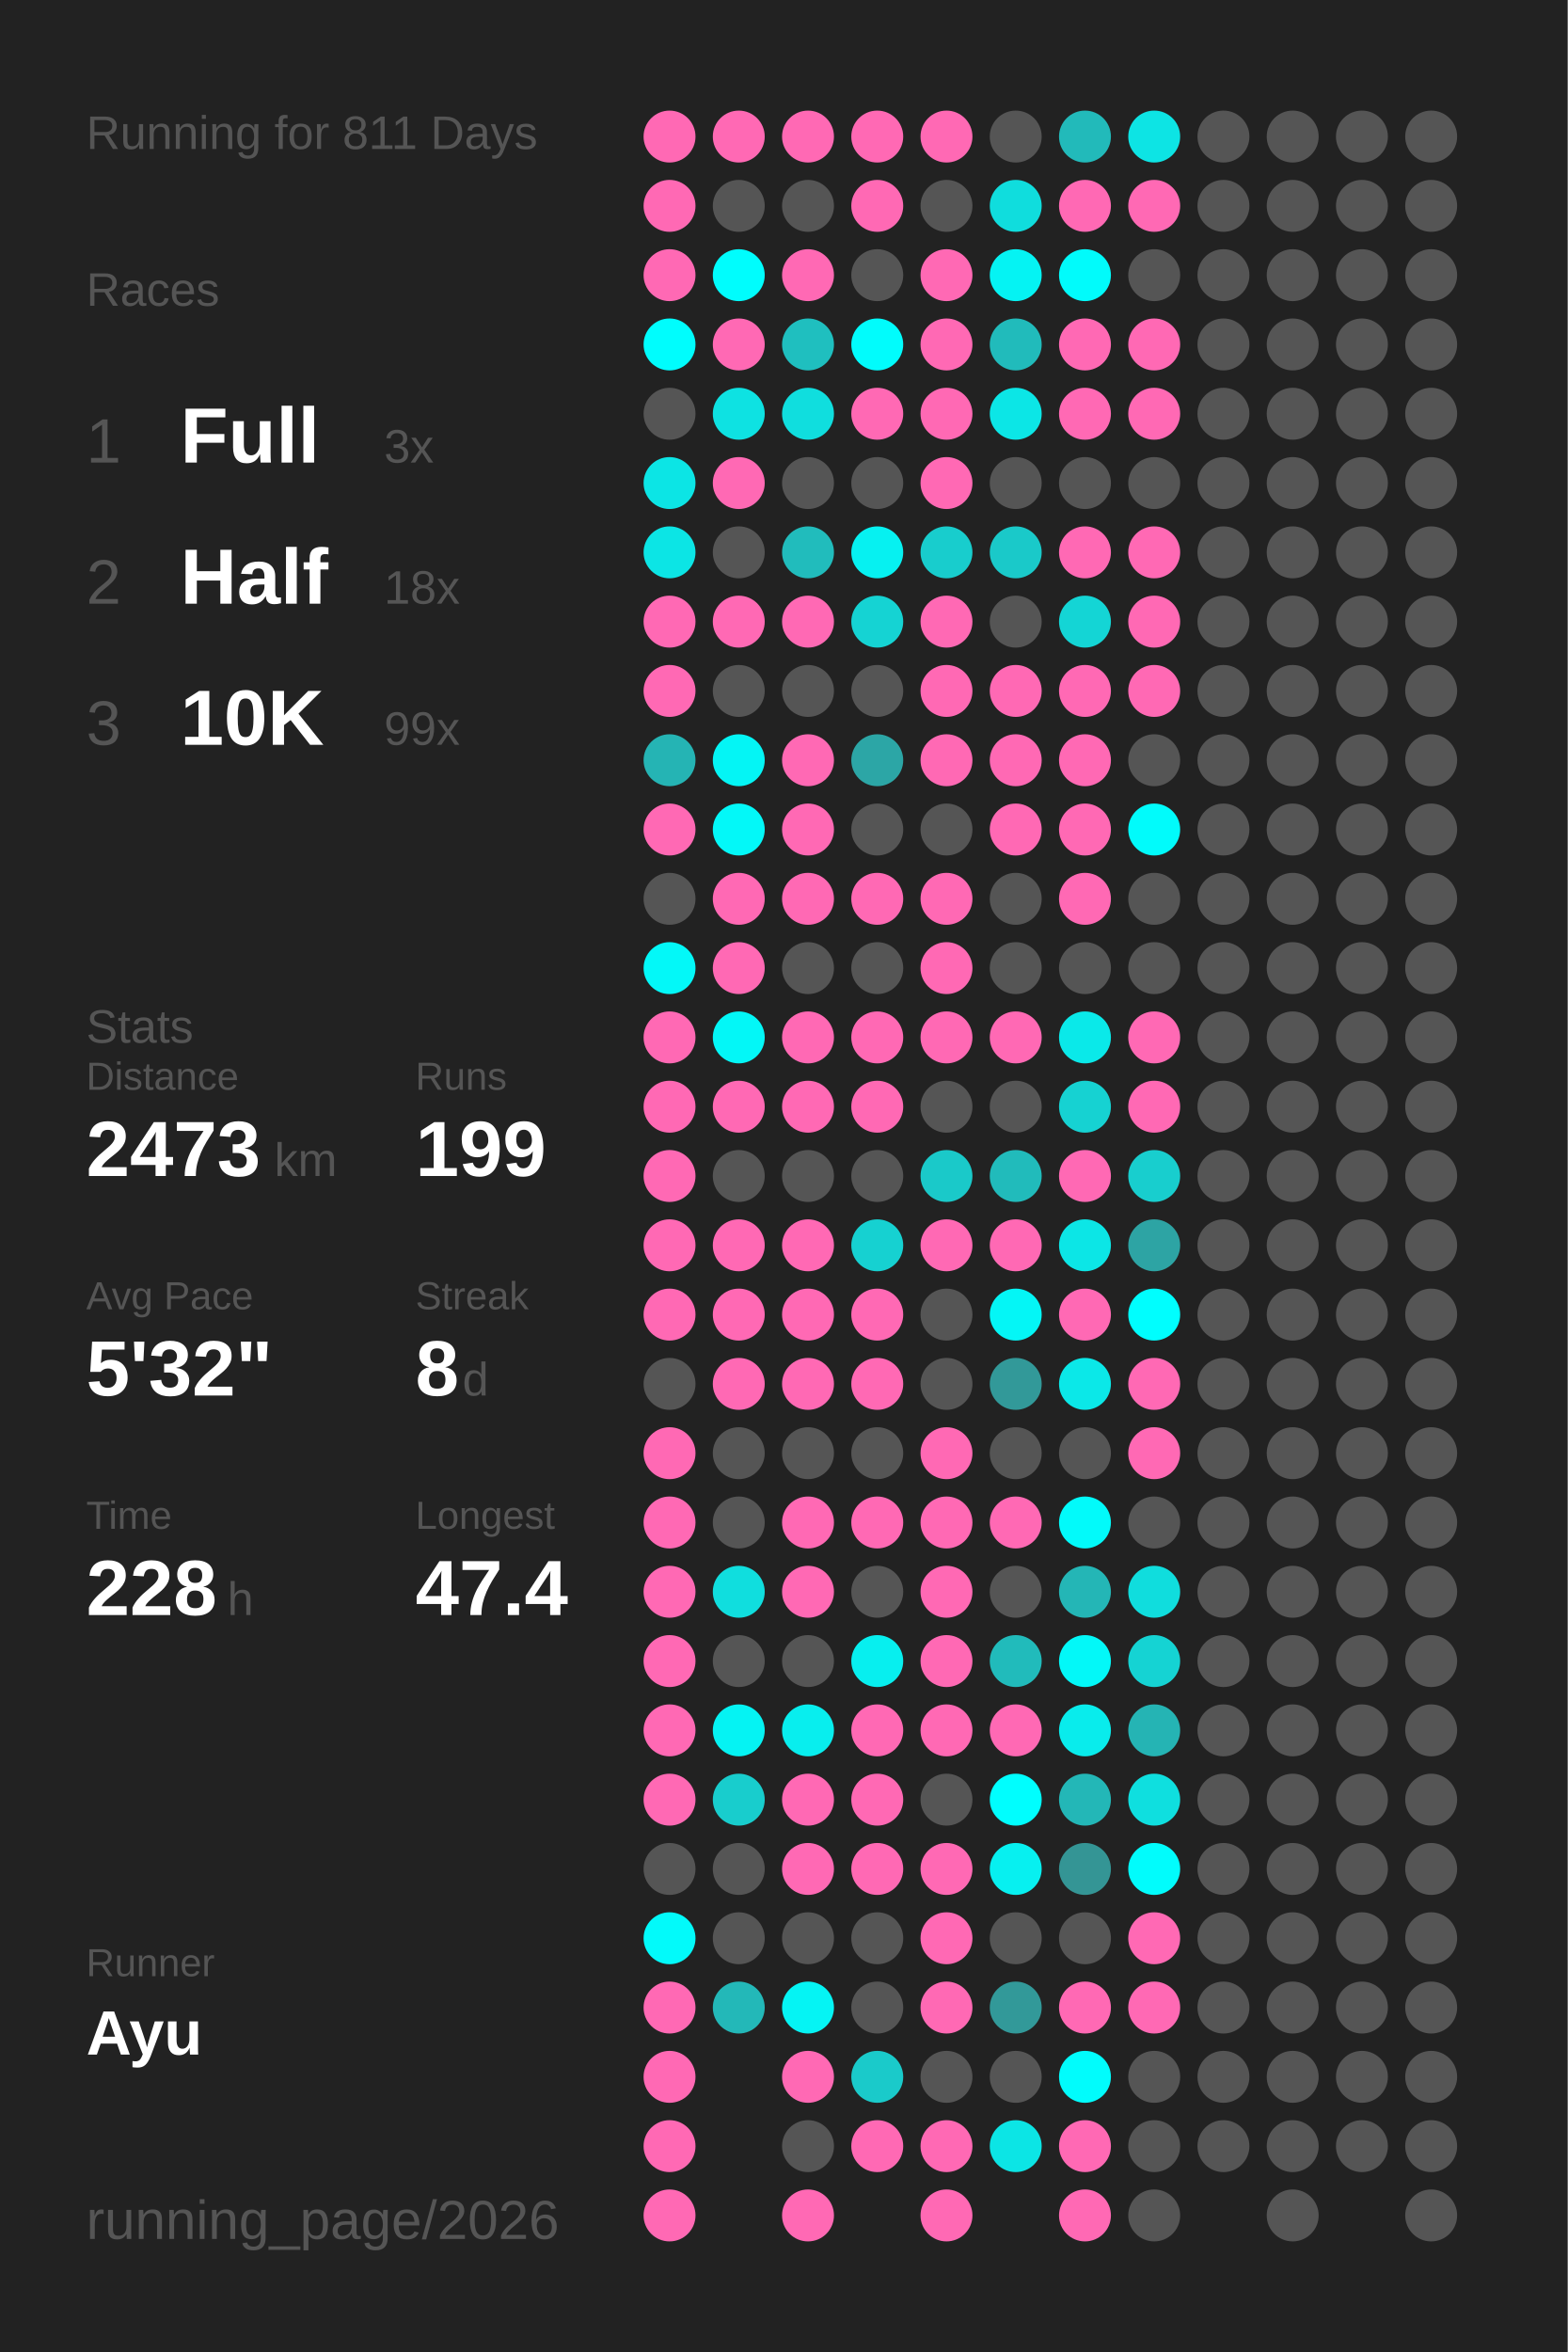
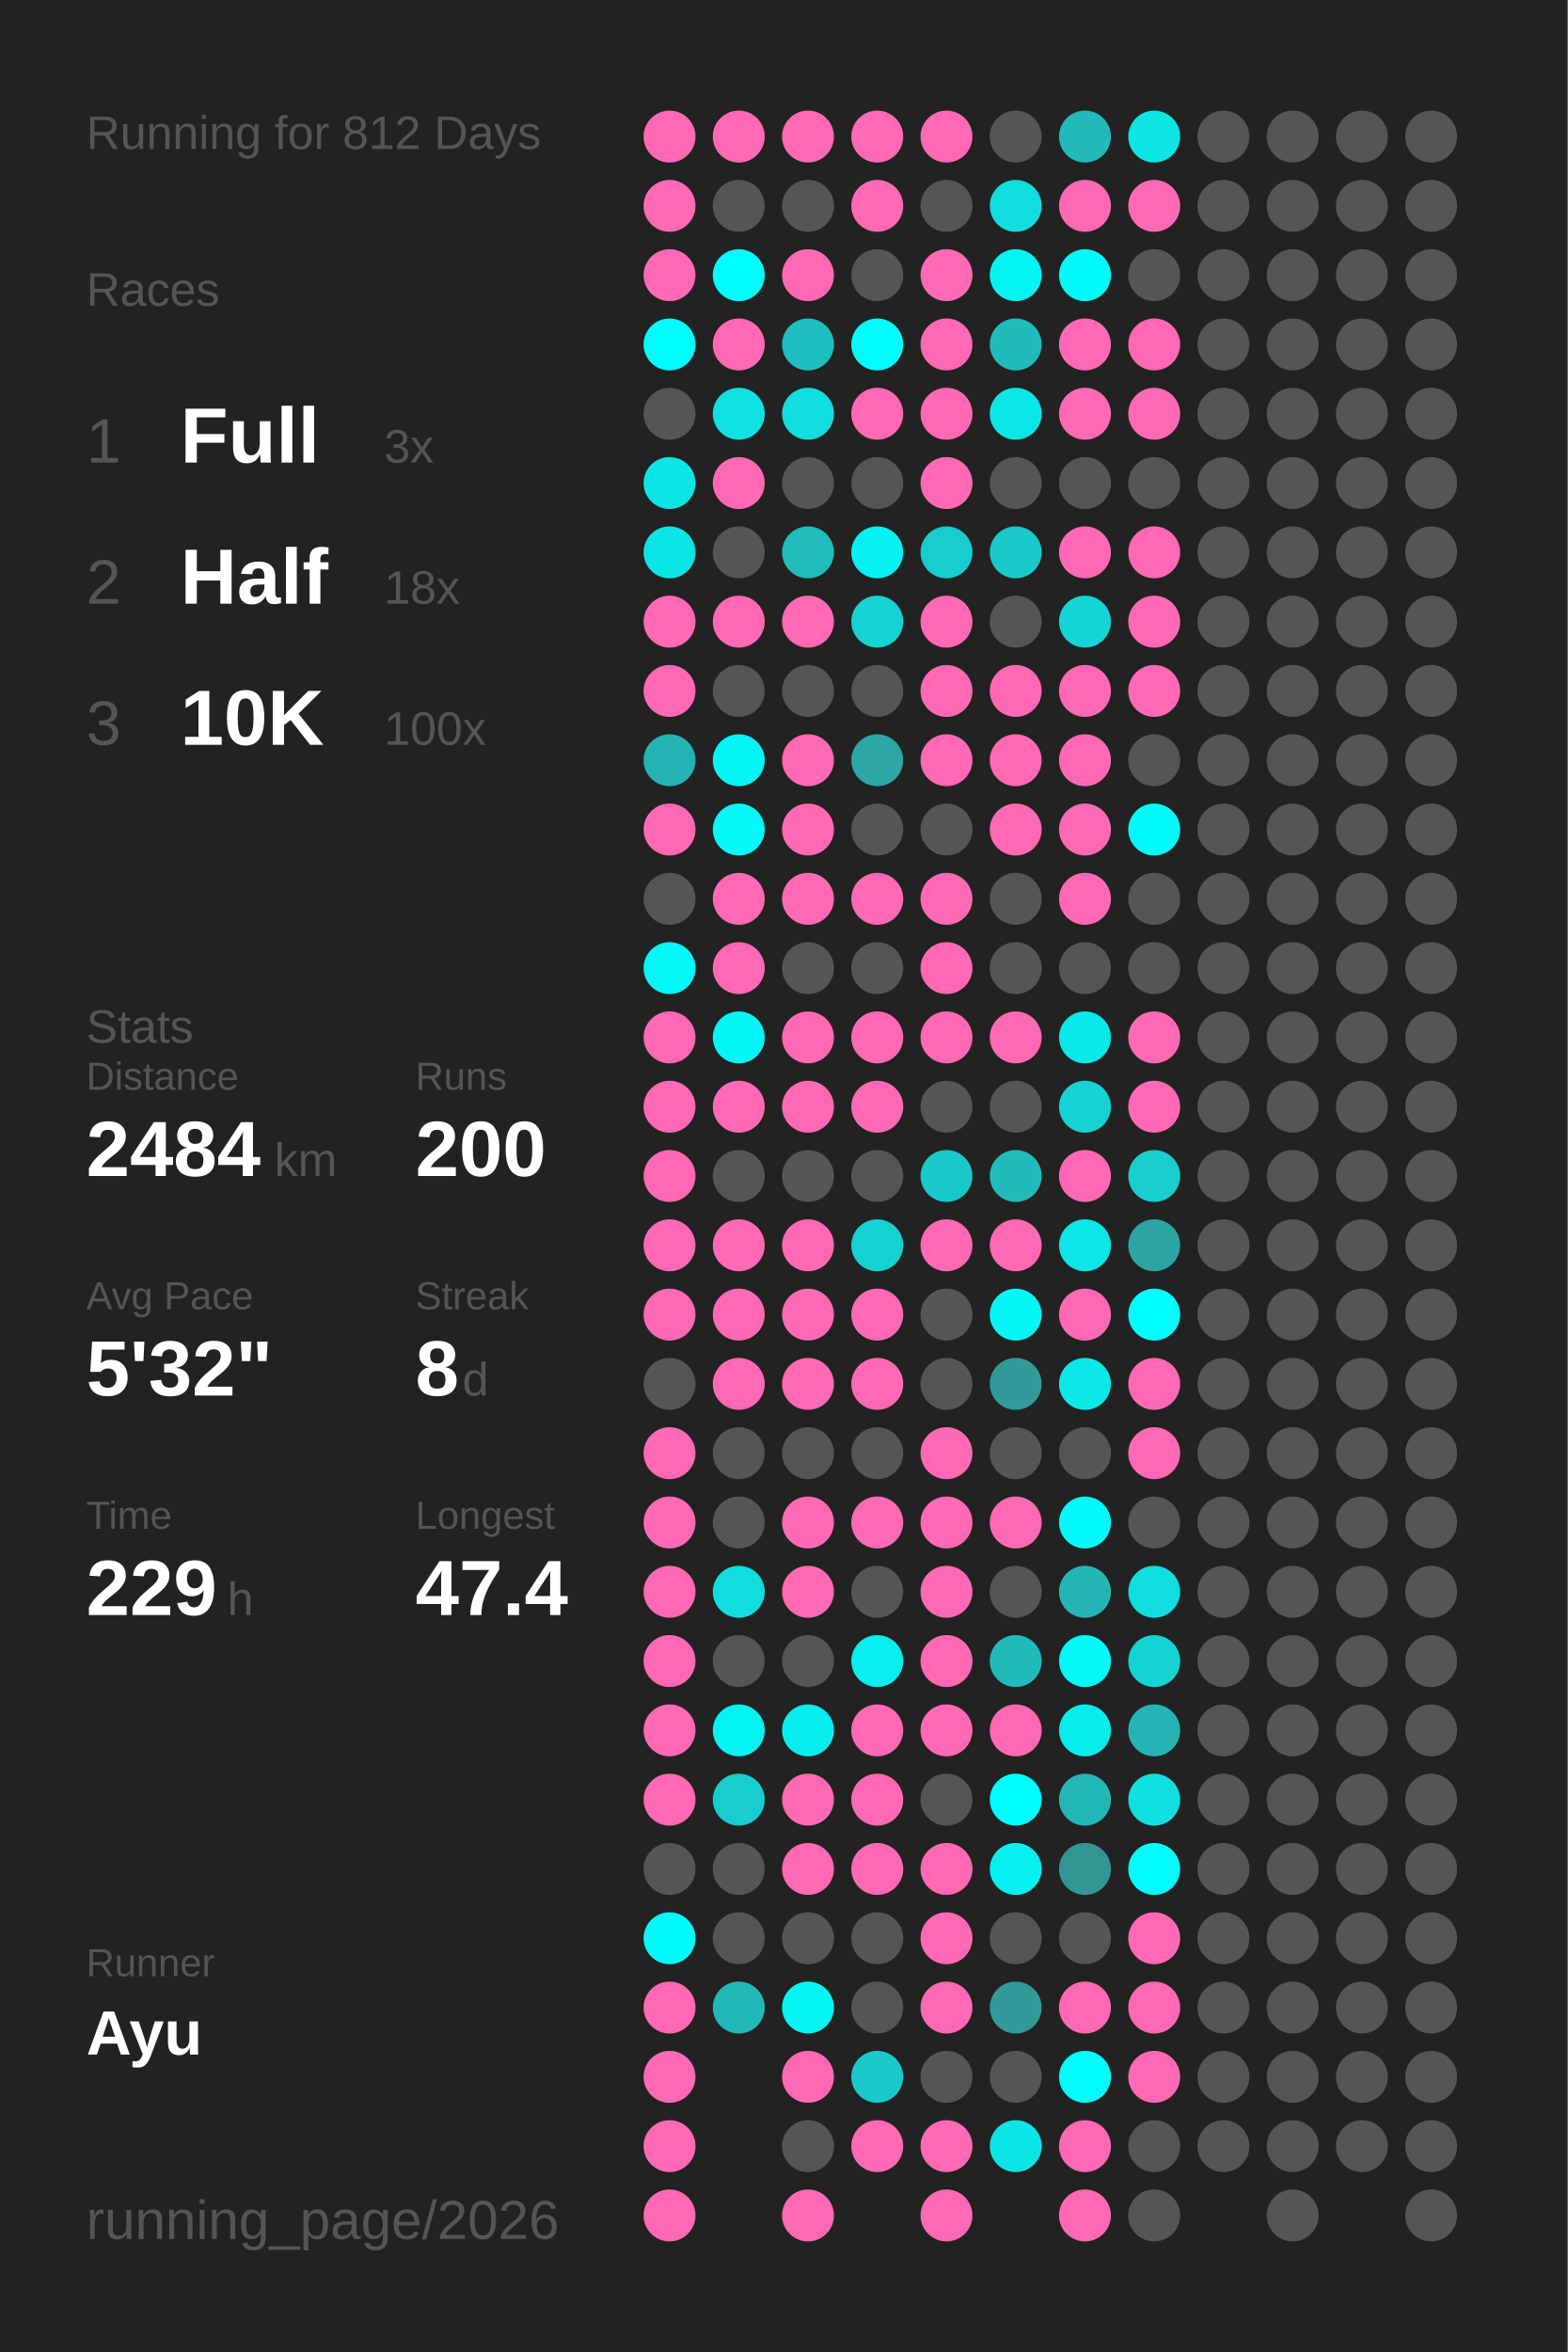
<svg xmlns="http://www.w3.org/2000/svg" baseProfile="full" height="300mm" version="1.1" viewBox="0,0,200,300" width="200mm">
  <defs />
  <rect fill="#222222" height="300" width="200" x="0" y="0" />
-   <text fill="#555555" style="font-size:6px; font-family:Arial;" x="11" y="19">Running for 811 Days</text>
+   <text fill="#555555" style="font-size:6px; font-family:Arial;" x="11" y="19">Running for 812 Days</text>
  <text fill="#555555" style="font-size:6px; font-family:Arial;" x="11" y="39">Races</text>
  <text fill="#555555" style="font-size:8px; font-family:Arial;" x="11" y="59">1</text>
  <text fill="#FFFFFF" style="font-size:10px; font-family:Arial; font-weight:bold;" x="23" y="59">Full</text>
  <text fill="#555555" style="font-size:6px; font-family:Arial;" x="49" y="59">3x</text>
  <text fill="#555555" style="font-size:8px; font-family:Arial;" x="11" y="77">2</text>
  <text fill="#FFFFFF" style="font-size:10px; font-family:Arial; font-weight:bold;" x="23" y="77">Half</text>
  <text fill="#555555" style="font-size:6px; font-family:Arial;" x="49" y="77">18x</text>
  <text fill="#555555" style="font-size:8px; font-family:Arial;" x="11" y="95">3</text>
  <text fill="#FFFFFF" style="font-size:10px; font-family:Arial; font-weight:bold;" x="23" y="95">10K</text>
-   <text fill="#555555" style="font-size:6px; font-family:Arial;" x="49" y="95">99x</text>
+   <text fill="#555555" style="font-size:6px; font-family:Arial;" x="49" y="95">100x</text>
  <text fill="#555555" style="font-size:6px; font-family:Arial;" x="11" y="133">Stats</text>
  <text fill="#555555" style="font-size:5px; font-family:Arial;" x="11" y="139">Distance</text>
-   <text fill="#FFFFFF" style="font-size:10px; font-family:Arial; font-weight:bold;" x="11" y="150">2473</text>
+   <text fill="#FFFFFF" style="font-size:10px; font-family:Arial; font-weight:bold;" x="11" y="150">2484</text>
  <text fill="#555555" style="font-size:6px; font-family:Arial;" x="35" y="150">km</text>
  <text fill="#555555" style="font-size:5px; font-family:Arial;" x="53" y="139">Runs</text>
-   <text fill="#FFFFFF" style="font-size:10px; font-family:Arial; font-weight:bold;" x="53" y="150">199</text>
+   <text fill="#FFFFFF" style="font-size:10px; font-family:Arial; font-weight:bold;" x="53" y="150">200</text>
  <text fill="#555555" style="font-size:5px; font-family:Arial;" x="11" y="167">Avg Pace</text>
  <text fill="#FFFFFF" style="font-size:10px; font-family:Arial; font-weight:bold;" x="11" y="178">5'32"</text>
  <text fill="#555555" style="font-size:5px; font-family:Arial;" x="53" y="167">Streak</text>
  <text fill="#FFFFFF" style="font-size:10px; font-family:Arial; font-weight:bold;" x="53" y="178">8</text>
  <text fill="#555555" style="font-size:6px; font-family:Arial;" x="59" y="178">d</text>
  <text fill="#555555" style="font-size:5px; font-family:Arial;" x="11" y="195">Time</text>
-   <text fill="#FFFFFF" style="font-size:10px; font-family:Arial; font-weight:bold;" x="11" y="206">228</text>
+   <text fill="#FFFFFF" style="font-size:10px; font-family:Arial; font-weight:bold;" x="11" y="206">229</text>
  <text fill="#555555" style="font-size:6px; font-family:Arial;" x="29" y="206">h</text>
  <text fill="#555555" style="font-size:5px; font-family:Arial;" x="53" y="195">Longest</text>
  <text fill="#FFFFFF" style="font-size:10px; font-family:Arial; font-weight:bold;" x="53" y="206">47.4</text>
  <text fill="#555555" style="font-size:5px; font-family:Arial;" x="11" y="252.065">Runner</text>
  <text fill="#FFFFFF" style="font-size:8px; font-family:Arial; font-weight:bold;" x="11" y="262.065">Ayu</text>
  <text fill="#555555" style="font-size:7px; font-family:Arial;" x="11" y="285.581">running_page/2026</text>
  <circle cx="85.417" cy="17.419" fill="#ff69b4" r="3.312" />
  <circle cx="85.417" cy="26.258" fill="#ff69b4" r="3.312" />
  <circle cx="85.417" cy="35.097" fill="#ff69b4" r="3.312" />
  <circle cx="85.417" cy="43.935" fill="#00fdfd" r="3.312" />
  <circle cx="85.417" cy="52.774" fill="#555555" r="3.312" />
  <circle cx="85.417" cy="61.613" fill="#0ce5e5" r="3.312" />
  <circle cx="85.417" cy="70.452" fill="#0ce5e5" r="3.312" />
  <circle cx="85.417" cy="79.29" fill="#ff69b4" r="3.312" />
  <circle cx="85.417" cy="88.129" fill="#ff69b4" r="3.312" />
  <circle cx="85.417" cy="96.968" fill="#25b4b4" r="3.312" />
  <circle cx="85.417" cy="105.806" fill="#ff69b4" r="3.312" />
  <circle cx="85.417" cy="114.645" fill="#555555" r="3.312" />
  <circle cx="85.417" cy="123.484" fill="#03f8f8" r="3.312" />
  <circle cx="85.417" cy="132.323" fill="#ff69b4" r="3.312" />
  <circle cx="85.417" cy="141.161" fill="#ff69b4" r="3.312" />
  <circle cx="85.417" cy="150" fill="#ff69b4" r="3.312" />
  <circle cx="85.417" cy="158.839" fill="#ff69b4" r="3.312" />
  <circle cx="85.417" cy="167.677" fill="#ff69b4" r="3.312" />
  <circle cx="85.417" cy="176.516" fill="#555555" r="3.312" />
  <circle cx="85.417" cy="185.355" fill="#ff69b4" r="3.312" />
  <circle cx="85.417" cy="194.194" fill="#ff69b4" r="3.312" />
  <circle cx="85.417" cy="203.032" fill="#ff69b4" r="3.312" />
  <circle cx="85.417" cy="211.871" fill="#ff69b4" r="3.312" />
  <circle cx="85.417" cy="220.71" fill="#ff69b4" r="3.312" />
  <circle cx="85.417" cy="229.548" fill="#ff69b4" r="3.312" />
  <circle cx="85.417" cy="238.387" fill="#555555" r="3.312" />
  <circle cx="85.417" cy="247.226" fill="#02fafa" r="3.312" />
  <circle cx="85.417" cy="256.065" fill="#ff69b4" r="3.312" />
  <circle cx="85.417" cy="264.903" fill="#ff69b4" r="3.312" />
  <circle cx="85.417" cy="273.742" fill="#ff69b4" r="3.312" />
  <circle cx="85.417" cy="282.581" fill="#ff69b4" r="3.312" />
  <circle cx="94.25" cy="17.419" fill="#ff69b4" r="3.312" />
  <circle cx="94.25" cy="26.258" fill="#555555" r="3.312" />
  <circle cx="94.25" cy="35.097" fill="#00fdfd" r="3.312" />
  <circle cx="94.25" cy="43.935" fill="#ff69b4" r="3.312" />
  <circle cx="94.25" cy="52.774" fill="#0ee2e2" r="3.312" />
  <circle cx="94.25" cy="61.613" fill="#ff69b4" r="3.312" />
  <circle cx="94.25" cy="70.452" fill="#555555" r="3.312" />
  <circle cx="94.25" cy="79.29" fill="#ff69b4" r="3.312" />
  <circle cx="94.25" cy="88.129" fill="#555555" r="3.312" />
  <circle cx="94.25" cy="96.968" fill="#04f5f5" r="3.312" />
  <circle cx="94.25" cy="105.806" fill="#03f8f8" r="3.312" />
  <circle cx="94.25" cy="114.645" fill="#ff69b4" r="3.312" />
  <circle cx="94.25" cy="123.484" fill="#ff69b4" r="3.312" />
  <circle cx="94.25" cy="132.323" fill="#03f7f7" r="3.312" />
  <circle cx="94.25" cy="141.161" fill="#ff69b4" r="3.312" />
  <circle cx="94.25" cy="150" fill="#555555" r="3.312" />
  <circle cx="94.25" cy="158.839" fill="#ff69b4" r="3.312" />
  <circle cx="94.25" cy="167.677" fill="#ff69b4" r="3.312" />
  <circle cx="94.25" cy="176.516" fill="#ff69b4" r="3.312" />
  <circle cx="94.25" cy="185.355" fill="#555555" r="3.312" />
  <circle cx="94.25" cy="194.194" fill="#555555" r="3.312" />
  <circle cx="94.25" cy="203.032" fill="#10dede" r="3.312" />
  <circle cx="94.25" cy="211.871" fill="#555555" r="3.312" />
  <circle cx="94.25" cy="220.71" fill="#05f3f3" r="3.312" />
  <circle cx="94.25" cy="229.548" fill="#18cdcd" r="3.312" />
  <circle cx="94.25" cy="238.387" fill="#555555" r="3.312" />
  <circle cx="94.25" cy="247.226" fill="#555555" r="3.312" />
  <circle cx="94.25" cy="256.065" fill="#23b8b8" r="3.312" />
  <circle cx="103.083" cy="17.419" fill="#ff69b4" r="3.312" />
  <circle cx="103.083" cy="26.258" fill="#555555" r="3.312" />
  <circle cx="103.083" cy="35.097" fill="#ff69b4" r="3.312" />
  <circle cx="103.083" cy="43.935" fill="#1fbfbf" r="3.312" />
  <circle cx="103.083" cy="52.774" fill="#10dede" r="3.312" />
  <circle cx="103.083" cy="61.613" fill="#555555" r="3.312" />
  <circle cx="103.083" cy="70.452" fill="#21bcbc" r="3.312" />
  <circle cx="103.083" cy="79.29" fill="#ff69b4" r="3.312" />
  <circle cx="103.083" cy="88.129" fill="#555555" r="3.312" />
  <circle cx="103.083" cy="96.968" fill="#ff69b4" r="3.312" />
  <circle cx="103.083" cy="105.806" fill="#ff69b4" r="3.312" />
  <circle cx="103.083" cy="114.645" fill="#ff69b4" r="3.312" />
  <circle cx="103.083" cy="123.484" fill="#555555" r="3.312" />
  <circle cx="103.083" cy="132.323" fill="#ff69b4" r="3.312" />
  <circle cx="103.083" cy="141.161" fill="#ff69b4" r="3.312" />
  <circle cx="103.083" cy="150" fill="#555555" r="3.312" />
  <circle cx="103.083" cy="158.839" fill="#ff69b4" r="3.312" />
  <circle cx="103.083" cy="167.677" fill="#ff69b4" r="3.312" />
  <circle cx="103.083" cy="176.516" fill="#ff69b4" r="3.312" />
  <circle cx="103.083" cy="185.355" fill="#555555" r="3.312" />
  <circle cx="103.083" cy="194.194" fill="#ff69b4" r="3.312" />
  <circle cx="103.083" cy="203.032" fill="#ff69b4" r="3.312" />
  <circle cx="103.083" cy="211.871" fill="#555555" r="3.312" />
  <circle cx="103.083" cy="220.71" fill="#08eeee" r="3.312" />
  <circle cx="103.083" cy="229.548" fill="#ff69b4" r="3.312" />
  <circle cx="103.083" cy="238.387" fill="#ff69b4" r="3.312" />
  <circle cx="103.083" cy="247.226" fill="#555555" r="3.312" />
  <circle cx="103.083" cy="256.065" fill="#05f4f4" r="3.312" />
  <circle cx="103.083" cy="264.903" fill="#ff69b4" r="3.312" />
  <circle cx="103.083" cy="273.742" fill="#555555" r="3.312" />
  <circle cx="103.083" cy="282.581" fill="#ff69b4" r="3.312" />
  <circle cx="111.917" cy="17.419" fill="#ff69b4" r="3.312" />
  <circle cx="111.917" cy="26.258" fill="#ff69b4" r="3.312" />
  <circle cx="111.917" cy="35.097" fill="#555555" r="3.312" />
  <circle cx="111.917" cy="43.935" fill="#01fcfc" r="3.312" />
  <circle cx="111.917" cy="52.774" fill="#ff69b4" r="3.312" />
  <circle cx="111.917" cy="61.613" fill="#555555" r="3.312" />
  <circle cx="111.917" cy="70.452" fill="#06f1f1" r="3.312" />
  <circle cx="111.917" cy="79.29" fill="#15d3d3" r="3.312" />
  <circle cx="111.917" cy="88.129" fill="#555555" r="3.312" />
  <circle cx="111.917" cy="96.968" fill="#2ca6a6" r="3.312" />
  <circle cx="111.917" cy="105.806" fill="#555555" r="3.312" />
  <circle cx="111.917" cy="114.645" fill="#ff69b4" r="3.312" />
  <circle cx="111.917" cy="123.484" fill="#555555" r="3.312" />
  <circle cx="111.917" cy="132.323" fill="#ff69b4" r="3.312" />
  <circle cx="111.917" cy="141.161" fill="#ff69b4" r="3.312" />
  <circle cx="111.917" cy="150" fill="#555555" r="3.312" />
  <circle cx="111.917" cy="158.839" fill="#16d1d1" r="3.312" />
  <circle cx="111.917" cy="167.677" fill="#ff69b4" r="3.312" />
  <circle cx="111.917" cy="176.516" fill="#ff69b4" r="3.312" />
  <circle cx="111.917" cy="185.355" fill="#555555" r="3.312" />
  <circle cx="111.917" cy="194.194" fill="#ff69b4" r="3.312" />
  <circle cx="111.917" cy="203.032" fill="#555555" r="3.312" />
  <circle cx="111.917" cy="211.871" fill="#07efef" r="3.312" />
  <circle cx="111.917" cy="220.71" fill="#ff69b4" r="3.312" />
  <circle cx="111.917" cy="229.548" fill="#ff69b4" r="3.312" />
  <circle cx="111.917" cy="238.387" fill="#ff69b4" r="3.312" />
  <circle cx="111.917" cy="247.226" fill="#555555" r="3.312" />
  <circle cx="111.917" cy="256.065" fill="#555555" r="3.312" />
  <circle cx="111.917" cy="264.903" fill="#1acaca" r="3.312" />
  <circle cx="111.917" cy="273.742" fill="#ff69b4" r="3.312" />
  <circle cx="120.75" cy="17.419" fill="#ff69b4" r="3.312" />
  <circle cx="120.75" cy="26.258" fill="#555555" r="3.312" />
  <circle cx="120.75" cy="35.097" fill="#ff69b4" r="3.312" />
  <circle cx="120.75" cy="43.935" fill="#ff69b4" r="3.312" />
  <circle cx="120.75" cy="52.774" fill="#ff69b4" r="3.312" />
  <circle cx="120.75" cy="61.613" fill="#ff69b4" r="3.312" />
  <circle cx="120.75" cy="70.452" fill="#18cdcd" r="3.312" />
  <circle cx="120.75" cy="79.29" fill="#ff69b4" r="3.312" />
  <circle cx="120.75" cy="88.129" fill="#ff69b4" r="3.312" />
  <circle cx="120.75" cy="96.968" fill="#ff69b4" r="3.312" />
  <circle cx="120.75" cy="105.806" fill="#555555" r="3.312" />
  <circle cx="120.75" cy="114.645" fill="#ff69b4" r="3.312" />
  <circle cx="120.75" cy="123.484" fill="#ff69b4" r="3.312" />
  <circle cx="120.75" cy="132.323" fill="#ff69b4" r="3.312" />
  <circle cx="120.75" cy="141.161" fill="#555555" r="3.312" />
  <circle cx="120.75" cy="150" fill="#1ac9c9" r="3.312" />
  <circle cx="120.75" cy="158.839" fill="#ff69b4" r="3.312" />
  <circle cx="120.75" cy="167.677" fill="#555555" r="3.312" />
  <circle cx="120.75" cy="176.516" fill="#555555" r="3.312" />
  <circle cx="120.75" cy="185.355" fill="#ff69b4" r="3.312" />
  <circle cx="120.75" cy="194.194" fill="#ff69b4" r="3.312" />
  <circle cx="120.75" cy="203.032" fill="#ff69b4" r="3.312" />
  <circle cx="120.75" cy="211.871" fill="#ff69b4" r="3.312" />
  <circle cx="120.75" cy="220.71" fill="#ff69b4" r="3.312" />
  <circle cx="120.75" cy="229.548" fill="#555555" r="3.312" />
  <circle cx="120.75" cy="238.387" fill="#ff69b4" r="3.312" />
  <circle cx="120.75" cy="247.226" fill="#ff69b4" r="3.312" />
  <circle cx="120.75" cy="256.065" fill="#ff69b4" r="3.312" />
  <circle cx="120.75" cy="264.903" fill="#555555" r="3.312" />
  <circle cx="120.75" cy="273.742" fill="#ff69b4" r="3.312" />
  <circle cx="120.75" cy="282.581" fill="#ff69b4" r="3.312" />
  <circle cx="129.583" cy="17.419" fill="#555555" r="3.312" />
  <circle cx="129.583" cy="26.258" fill="#10dddd" r="3.312" />
  <circle cx="129.583" cy="35.097" fill="#05f3f3" r="3.312" />
  <circle cx="129.583" cy="43.935" fill="#21bbbb" r="3.312" />
  <circle cx="129.583" cy="52.774" fill="#0ce6e6" r="3.312" />
  <circle cx="129.583" cy="61.613" fill="#555555" r="3.312" />
  <circle cx="129.583" cy="70.452" fill="#1ac9c9" r="3.312" />
  <circle cx="129.583" cy="79.29" fill="#555555" r="3.312" />
  <circle cx="129.583" cy="88.129" fill="#ff69b4" r="3.312" />
  <circle cx="129.583" cy="96.968" fill="#ff69b4" r="3.312" />
  <circle cx="129.583" cy="105.806" fill="#ff69b4" r="3.312" />
  <circle cx="129.583" cy="114.645" fill="#555555" r="3.312" />
  <circle cx="129.583" cy="123.484" fill="#555555" r="3.312" />
  <circle cx="129.583" cy="132.323" fill="#ff69b4" r="3.312" />
  <circle cx="129.583" cy="141.161" fill="#555555" r="3.312" />
  <circle cx="129.583" cy="150" fill="#21bbbb" r="3.312" />
  <circle cx="129.583" cy="158.839" fill="#ff69b4" r="3.312" />
  <circle cx="129.583" cy="167.677" fill="#04f6f6" r="3.312" />
  <circle cx="129.583" cy="176.516" fill="#329999" r="3.312" />
  <circle cx="129.583" cy="185.355" fill="#555555" r="3.312" />
  <circle cx="129.583" cy="194.194" fill="#ff69b4" r="3.312" />
  <circle cx="129.583" cy="203.032" fill="#555555" r="3.312" />
  <circle cx="129.583" cy="211.871" fill="#21bbbb" r="3.312" />
  <circle cx="129.583" cy="220.71" fill="#ff69b4" r="3.312" />
  <circle cx="129.583" cy="229.548" fill="#00fefe" r="3.312" />
  <circle cx="129.583" cy="238.387" fill="#07f0f0" r="3.312" />
  <circle cx="129.583" cy="247.226" fill="#555555" r="3.312" />
  <circle cx="129.583" cy="256.065" fill="#329999" r="3.312" />
  <circle cx="129.583" cy="264.903" fill="#555555" r="3.312" />
  <circle cx="129.583" cy="273.742" fill="#0ce5e5" r="3.312" />
  <circle cx="138.417" cy="17.419" fill="#22baba" r="3.312" />
  <circle cx="138.417" cy="26.258" fill="#ff69b4" r="3.312" />
  <circle cx="138.417" cy="35.097" fill="#01fbfb" r="3.312" />
  <circle cx="138.417" cy="43.935" fill="#ff69b4" r="3.312" />
  <circle cx="138.417" cy="52.774" fill="#ff69b4" r="3.312" />
  <circle cx="138.417" cy="61.613" fill="#555555" r="3.312" />
  <circle cx="138.417" cy="70.452" fill="#ff69b4" r="3.312" />
  <circle cx="138.417" cy="79.29" fill="#14d5d5" r="3.312" />
  <circle cx="138.417" cy="88.129" fill="#ff69b4" r="3.312" />
  <circle cx="138.417" cy="96.968" fill="#ff69b4" r="3.312" />
  <circle cx="138.417" cy="105.806" fill="#ff69b4" r="3.312" />
  <circle cx="138.417" cy="114.645" fill="#ff69b4" r="3.312" />
  <circle cx="138.417" cy="123.484" fill="#555555" r="3.312" />
  <circle cx="138.417" cy="132.323" fill="#0ae9e9" r="3.312" />
  <circle cx="138.417" cy="141.161" fill="#16d2d2" r="3.312" />
  <circle cx="138.417" cy="150" fill="#ff69b4" r="3.312" />
  <circle cx="138.417" cy="158.839" fill="#0ce6e6" r="3.312" />
  <circle cx="138.417" cy="167.677" fill="#ff69b4" r="3.312" />
  <circle cx="138.417" cy="176.516" fill="#0be8e8" r="3.312" />
  <circle cx="138.417" cy="185.355" fill="#555555" r="3.312" />
  <circle cx="138.417" cy="194.194" fill="#02fafa" r="3.312" />
  <circle cx="138.417" cy="203.032" fill="#24b6b6" r="3.312" />
  <circle cx="138.417" cy="211.871" fill="#03f8f8" r="3.312" />
  <circle cx="138.417" cy="220.71" fill="#09ecec" r="3.312" />
  <circle cx="138.417" cy="229.548" fill="#23b7b7" r="3.312" />
  <circle cx="138.417" cy="238.387" fill="#349595" r="3.312" />
  <circle cx="138.417" cy="247.226" fill="#555555" r="3.312" />
  <circle cx="138.417" cy="256.065" fill="#ff69b4" r="3.312" />
  <circle cx="138.417" cy="264.903" fill="#01fcfc" r="3.312" />
  <circle cx="138.417" cy="273.742" fill="#ff69b4" r="3.312" />
  <circle cx="138.417" cy="282.581" fill="#ff69b4" r="3.312" />
  <circle cx="147.25" cy="17.419" fill="#0de4e4" r="3.312" />
  <circle cx="147.25" cy="26.258" fill="#ff69b4" r="3.312" />
  <circle cx="147.25" cy="35.097" fill="#555555" r="3.312" />
  <circle cx="147.25" cy="43.935" fill="#ff69b4" r="3.312" />
  <circle cx="147.25" cy="52.774" fill="#ff69b4" r="3.312" />
  <circle cx="147.25" cy="61.613" fill="#555555" r="3.312" />
  <circle cx="147.25" cy="70.452" fill="#ff69b4" r="3.312" />
  <circle cx="147.25" cy="79.29" fill="#ff69b4" r="3.312" />
  <circle cx="147.25" cy="88.129" fill="#ff69b4" r="3.312" />
  <circle cx="147.25" cy="96.968" fill="#555555" r="3.312" />
  <circle cx="147.25" cy="105.806" fill="#01fbfb" r="3.312" />
  <circle cx="147.25" cy="114.645" fill="#555555" r="3.312" />
  <circle cx="147.25" cy="123.484" fill="#555555" r="3.312" />
  <circle cx="147.25" cy="132.323" fill="#ff69b4" r="3.312" />
  <circle cx="147.25" cy="141.161" fill="#ff69b4" r="3.312" />
  <circle cx="147.25" cy="150" fill="#18cece" r="3.312" />
  <circle cx="147.25" cy="158.839" fill="#2da4a4" r="3.312" />
  <circle cx="147.25" cy="167.677" fill="#00fefe" r="3.312" />
  <circle cx="147.25" cy="176.516" fill="#ff69b4" r="3.312" />
  <circle cx="147.25" cy="185.355" fill="#ff69b4" r="3.312" />
  <circle cx="147.25" cy="194.194" fill="#555555" r="3.312" />
  <circle cx="147.25" cy="203.032" fill="#10dddd" r="3.312" />
  <circle cx="147.25" cy="211.871" fill="#15d3d3" r="3.312" />
  <circle cx="147.25" cy="220.71" fill="#25b4b4" r="3.312" />
  <circle cx="147.25" cy="229.548" fill="#0fdfdf" r="3.312" />
  <circle cx="147.25" cy="238.387" fill="#01fcfc" r="3.312" />
  <circle cx="147.25" cy="247.226" fill="#ff69b4" r="3.312" />
  <circle cx="147.25" cy="256.065" fill="#ff69b4" r="3.312" />
-   <circle cx="147.25" cy="264.903" fill="#555555" r="3.312" />
+   <circle cx="147.25" cy="264.903" fill="#ff69b4" r="3.312" />
  <circle cx="147.25" cy="273.742" fill="#555555" r="3.312" />
  <circle cx="147.25" cy="282.581" fill="#555555" r="3.312" />
  <circle cx="156.083" cy="17.419" fill="#555555" r="3.312" />
  <circle cx="156.083" cy="26.258" fill="#555555" r="3.312" />
  <circle cx="156.083" cy="35.097" fill="#555555" r="3.312" />
  <circle cx="156.083" cy="43.935" fill="#555555" r="3.312" />
  <circle cx="156.083" cy="52.774" fill="#555555" r="3.312" />
  <circle cx="156.083" cy="61.613" fill="#555555" r="3.312" />
  <circle cx="156.083" cy="70.452" fill="#555555" r="3.312" />
  <circle cx="156.083" cy="79.29" fill="#555555" r="3.312" />
  <circle cx="156.083" cy="88.129" fill="#555555" r="3.312" />
  <circle cx="156.083" cy="96.968" fill="#555555" r="3.312" />
  <circle cx="156.083" cy="105.806" fill="#555555" r="3.312" />
  <circle cx="156.083" cy="114.645" fill="#555555" r="3.312" />
  <circle cx="156.083" cy="123.484" fill="#555555" r="3.312" />
  <circle cx="156.083" cy="132.323" fill="#555555" r="3.312" />
  <circle cx="156.083" cy="141.161" fill="#555555" r="3.312" />
  <circle cx="156.083" cy="150" fill="#555555" r="3.312" />
  <circle cx="156.083" cy="158.839" fill="#555555" r="3.312" />
  <circle cx="156.083" cy="167.677" fill="#555555" r="3.312" />
  <circle cx="156.083" cy="176.516" fill="#555555" r="3.312" />
  <circle cx="156.083" cy="185.355" fill="#555555" r="3.312" />
  <circle cx="156.083" cy="194.194" fill="#555555" r="3.312" />
  <circle cx="156.083" cy="203.032" fill="#555555" r="3.312" />
  <circle cx="156.083" cy="211.871" fill="#555555" r="3.312" />
  <circle cx="156.083" cy="220.71" fill="#555555" r="3.312" />
  <circle cx="156.083" cy="229.548" fill="#555555" r="3.312" />
  <circle cx="156.083" cy="238.387" fill="#555555" r="3.312" />
  <circle cx="156.083" cy="247.226" fill="#555555" r="3.312" />
  <circle cx="156.083" cy="256.065" fill="#555555" r="3.312" />
  <circle cx="156.083" cy="264.903" fill="#555555" r="3.312" />
  <circle cx="156.083" cy="273.742" fill="#555555" r="3.312" />
  <circle cx="164.917" cy="17.419" fill="#555555" r="3.312" />
  <circle cx="164.917" cy="26.258" fill="#555555" r="3.312" />
  <circle cx="164.917" cy="35.097" fill="#555555" r="3.312" />
  <circle cx="164.917" cy="43.935" fill="#555555" r="3.312" />
  <circle cx="164.917" cy="52.774" fill="#555555" r="3.312" />
  <circle cx="164.917" cy="61.613" fill="#555555" r="3.312" />
  <circle cx="164.917" cy="70.452" fill="#555555" r="3.312" />
  <circle cx="164.917" cy="79.29" fill="#555555" r="3.312" />
  <circle cx="164.917" cy="88.129" fill="#555555" r="3.312" />
  <circle cx="164.917" cy="96.968" fill="#555555" r="3.312" />
  <circle cx="164.917" cy="105.806" fill="#555555" r="3.312" />
  <circle cx="164.917" cy="114.645" fill="#555555" r="3.312" />
  <circle cx="164.917" cy="123.484" fill="#555555" r="3.312" />
  <circle cx="164.917" cy="132.323" fill="#555555" r="3.312" />
  <circle cx="164.917" cy="141.161" fill="#555555" r="3.312" />
  <circle cx="164.917" cy="150" fill="#555555" r="3.312" />
  <circle cx="164.917" cy="158.839" fill="#555555" r="3.312" />
  <circle cx="164.917" cy="167.677" fill="#555555" r="3.312" />
  <circle cx="164.917" cy="176.516" fill="#555555" r="3.312" />
  <circle cx="164.917" cy="185.355" fill="#555555" r="3.312" />
  <circle cx="164.917" cy="194.194" fill="#555555" r="3.312" />
  <circle cx="164.917" cy="203.032" fill="#555555" r="3.312" />
  <circle cx="164.917" cy="211.871" fill="#555555" r="3.312" />
  <circle cx="164.917" cy="220.71" fill="#555555" r="3.312" />
  <circle cx="164.917" cy="229.548" fill="#555555" r="3.312" />
  <circle cx="164.917" cy="238.387" fill="#555555" r="3.312" />
  <circle cx="164.917" cy="247.226" fill="#555555" r="3.312" />
  <circle cx="164.917" cy="256.065" fill="#555555" r="3.312" />
  <circle cx="164.917" cy="264.903" fill="#555555" r="3.312" />
  <circle cx="164.917" cy="273.742" fill="#555555" r="3.312" />
  <circle cx="164.917" cy="282.581" fill="#555555" r="3.312" />
  <circle cx="173.75" cy="17.419" fill="#555555" r="3.312" />
  <circle cx="173.75" cy="26.258" fill="#555555" r="3.312" />
  <circle cx="173.75" cy="35.097" fill="#555555" r="3.312" />
  <circle cx="173.75" cy="43.935" fill="#555555" r="3.312" />
  <circle cx="173.75" cy="52.774" fill="#555555" r="3.312" />
  <circle cx="173.75" cy="61.613" fill="#555555" r="3.312" />
  <circle cx="173.75" cy="70.452" fill="#555555" r="3.312" />
  <circle cx="173.75" cy="79.29" fill="#555555" r="3.312" />
  <circle cx="173.75" cy="88.129" fill="#555555" r="3.312" />
  <circle cx="173.75" cy="96.968" fill="#555555" r="3.312" />
  <circle cx="173.75" cy="105.806" fill="#555555" r="3.312" />
  <circle cx="173.75" cy="114.645" fill="#555555" r="3.312" />
  <circle cx="173.75" cy="123.484" fill="#555555" r="3.312" />
  <circle cx="173.75" cy="132.323" fill="#555555" r="3.312" />
  <circle cx="173.75" cy="141.161" fill="#555555" r="3.312" />
  <circle cx="173.75" cy="150" fill="#555555" r="3.312" />
  <circle cx="173.75" cy="158.839" fill="#555555" r="3.312" />
  <circle cx="173.75" cy="167.677" fill="#555555" r="3.312" />
  <circle cx="173.75" cy="176.516" fill="#555555" r="3.312" />
  <circle cx="173.75" cy="185.355" fill="#555555" r="3.312" />
  <circle cx="173.75" cy="194.194" fill="#555555" r="3.312" />
  <circle cx="173.75" cy="203.032" fill="#555555" r="3.312" />
  <circle cx="173.75" cy="211.871" fill="#555555" r="3.312" />
  <circle cx="173.75" cy="220.71" fill="#555555" r="3.312" />
  <circle cx="173.75" cy="229.548" fill="#555555" r="3.312" />
  <circle cx="173.75" cy="238.387" fill="#555555" r="3.312" />
  <circle cx="173.75" cy="247.226" fill="#555555" r="3.312" />
  <circle cx="173.75" cy="256.065" fill="#555555" r="3.312" />
  <circle cx="173.75" cy="264.903" fill="#555555" r="3.312" />
  <circle cx="173.75" cy="273.742" fill="#555555" r="3.312" />
  <circle cx="182.583" cy="17.419" fill="#555555" r="3.312" />
  <circle cx="182.583" cy="26.258" fill="#555555" r="3.312" />
  <circle cx="182.583" cy="35.097" fill="#555555" r="3.312" />
  <circle cx="182.583" cy="43.935" fill="#555555" r="3.312" />
  <circle cx="182.583" cy="52.774" fill="#555555" r="3.312" />
  <circle cx="182.583" cy="61.613" fill="#555555" r="3.312" />
  <circle cx="182.583" cy="70.452" fill="#555555" r="3.312" />
  <circle cx="182.583" cy="79.29" fill="#555555" r="3.312" />
  <circle cx="182.583" cy="88.129" fill="#555555" r="3.312" />
  <circle cx="182.583" cy="96.968" fill="#555555" r="3.312" />
  <circle cx="182.583" cy="105.806" fill="#555555" r="3.312" />
  <circle cx="182.583" cy="114.645" fill="#555555" r="3.312" />
  <circle cx="182.583" cy="123.484" fill="#555555" r="3.312" />
  <circle cx="182.583" cy="132.323" fill="#555555" r="3.312" />
  <circle cx="182.583" cy="141.161" fill="#555555" r="3.312" />
  <circle cx="182.583" cy="150" fill="#555555" r="3.312" />
  <circle cx="182.583" cy="158.839" fill="#555555" r="3.312" />
  <circle cx="182.583" cy="167.677" fill="#555555" r="3.312" />
  <circle cx="182.583" cy="176.516" fill="#555555" r="3.312" />
  <circle cx="182.583" cy="185.355" fill="#555555" r="3.312" />
  <circle cx="182.583" cy="194.194" fill="#555555" r="3.312" />
  <circle cx="182.583" cy="203.032" fill="#555555" r="3.312" />
  <circle cx="182.583" cy="211.871" fill="#555555" r="3.312" />
  <circle cx="182.583" cy="220.71" fill="#555555" r="3.312" />
  <circle cx="182.583" cy="229.548" fill="#555555" r="3.312" />
  <circle cx="182.583" cy="238.387" fill="#555555" r="3.312" />
  <circle cx="182.583" cy="247.226" fill="#555555" r="3.312" />
  <circle cx="182.583" cy="256.065" fill="#555555" r="3.312" />
  <circle cx="182.583" cy="264.903" fill="#555555" r="3.312" />
  <circle cx="182.583" cy="273.742" fill="#555555" r="3.312" />
  <circle cx="182.583" cy="282.581" fill="#555555" r="3.312" />
</svg>
